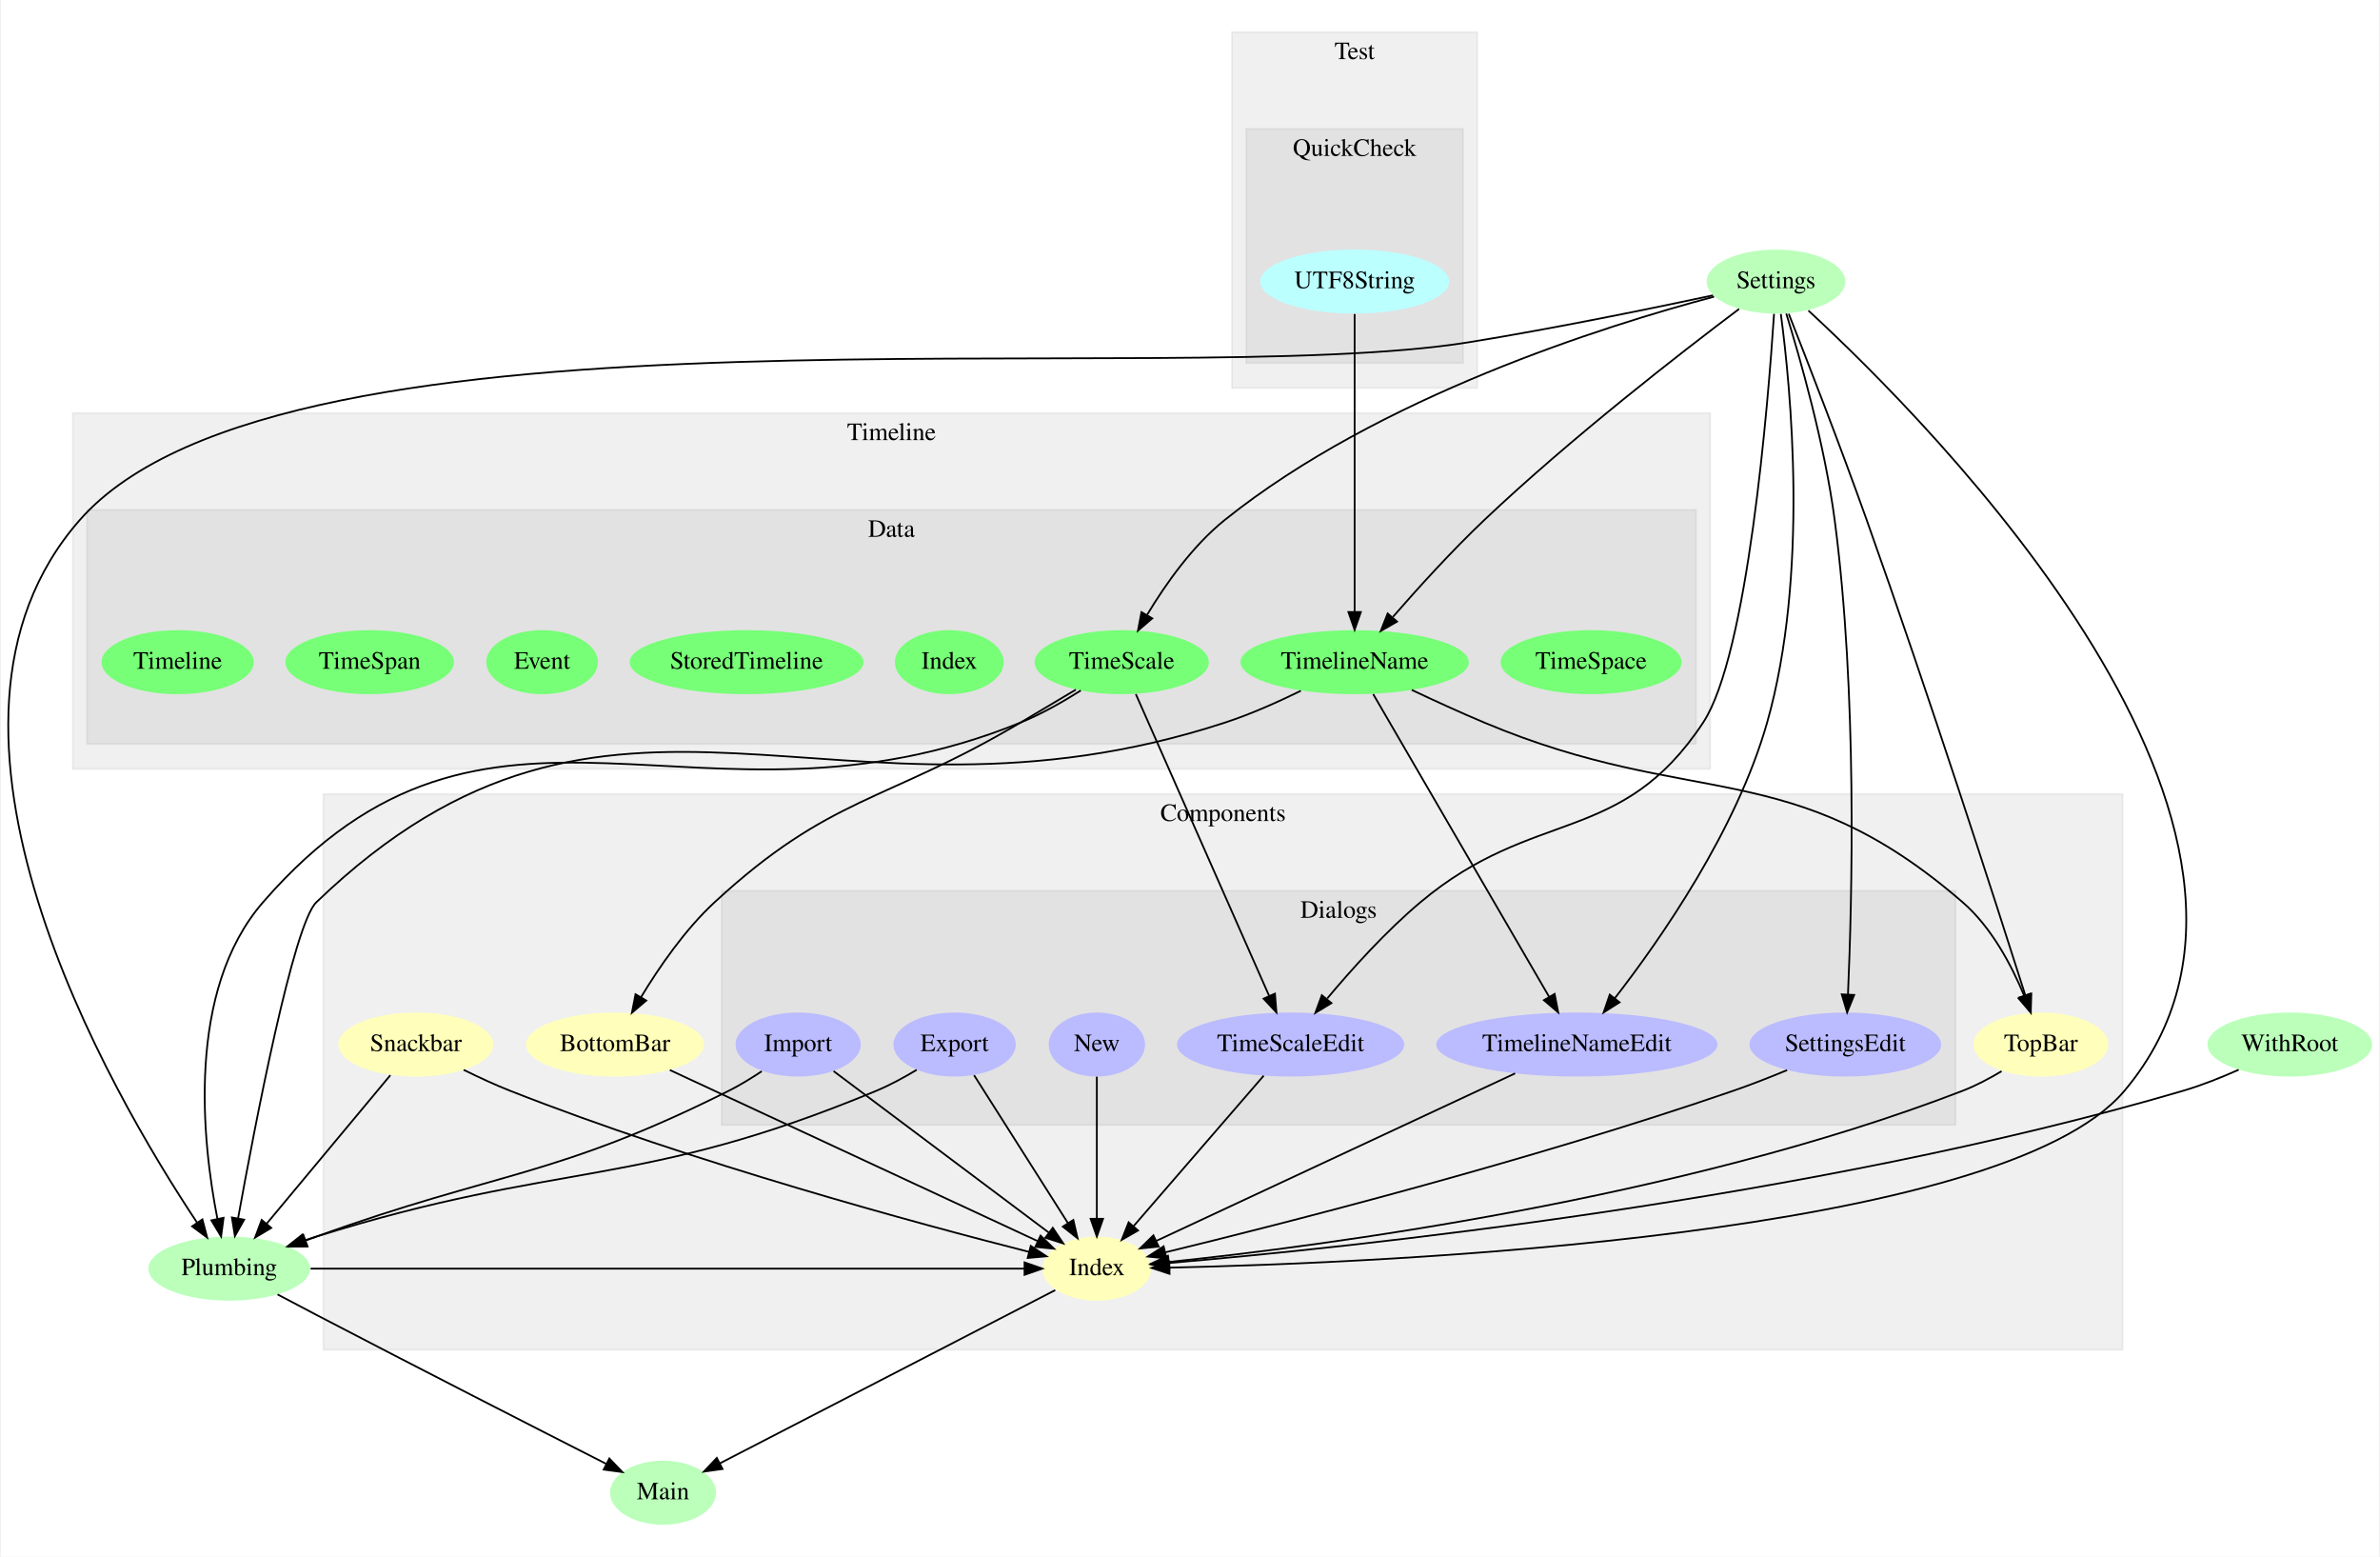
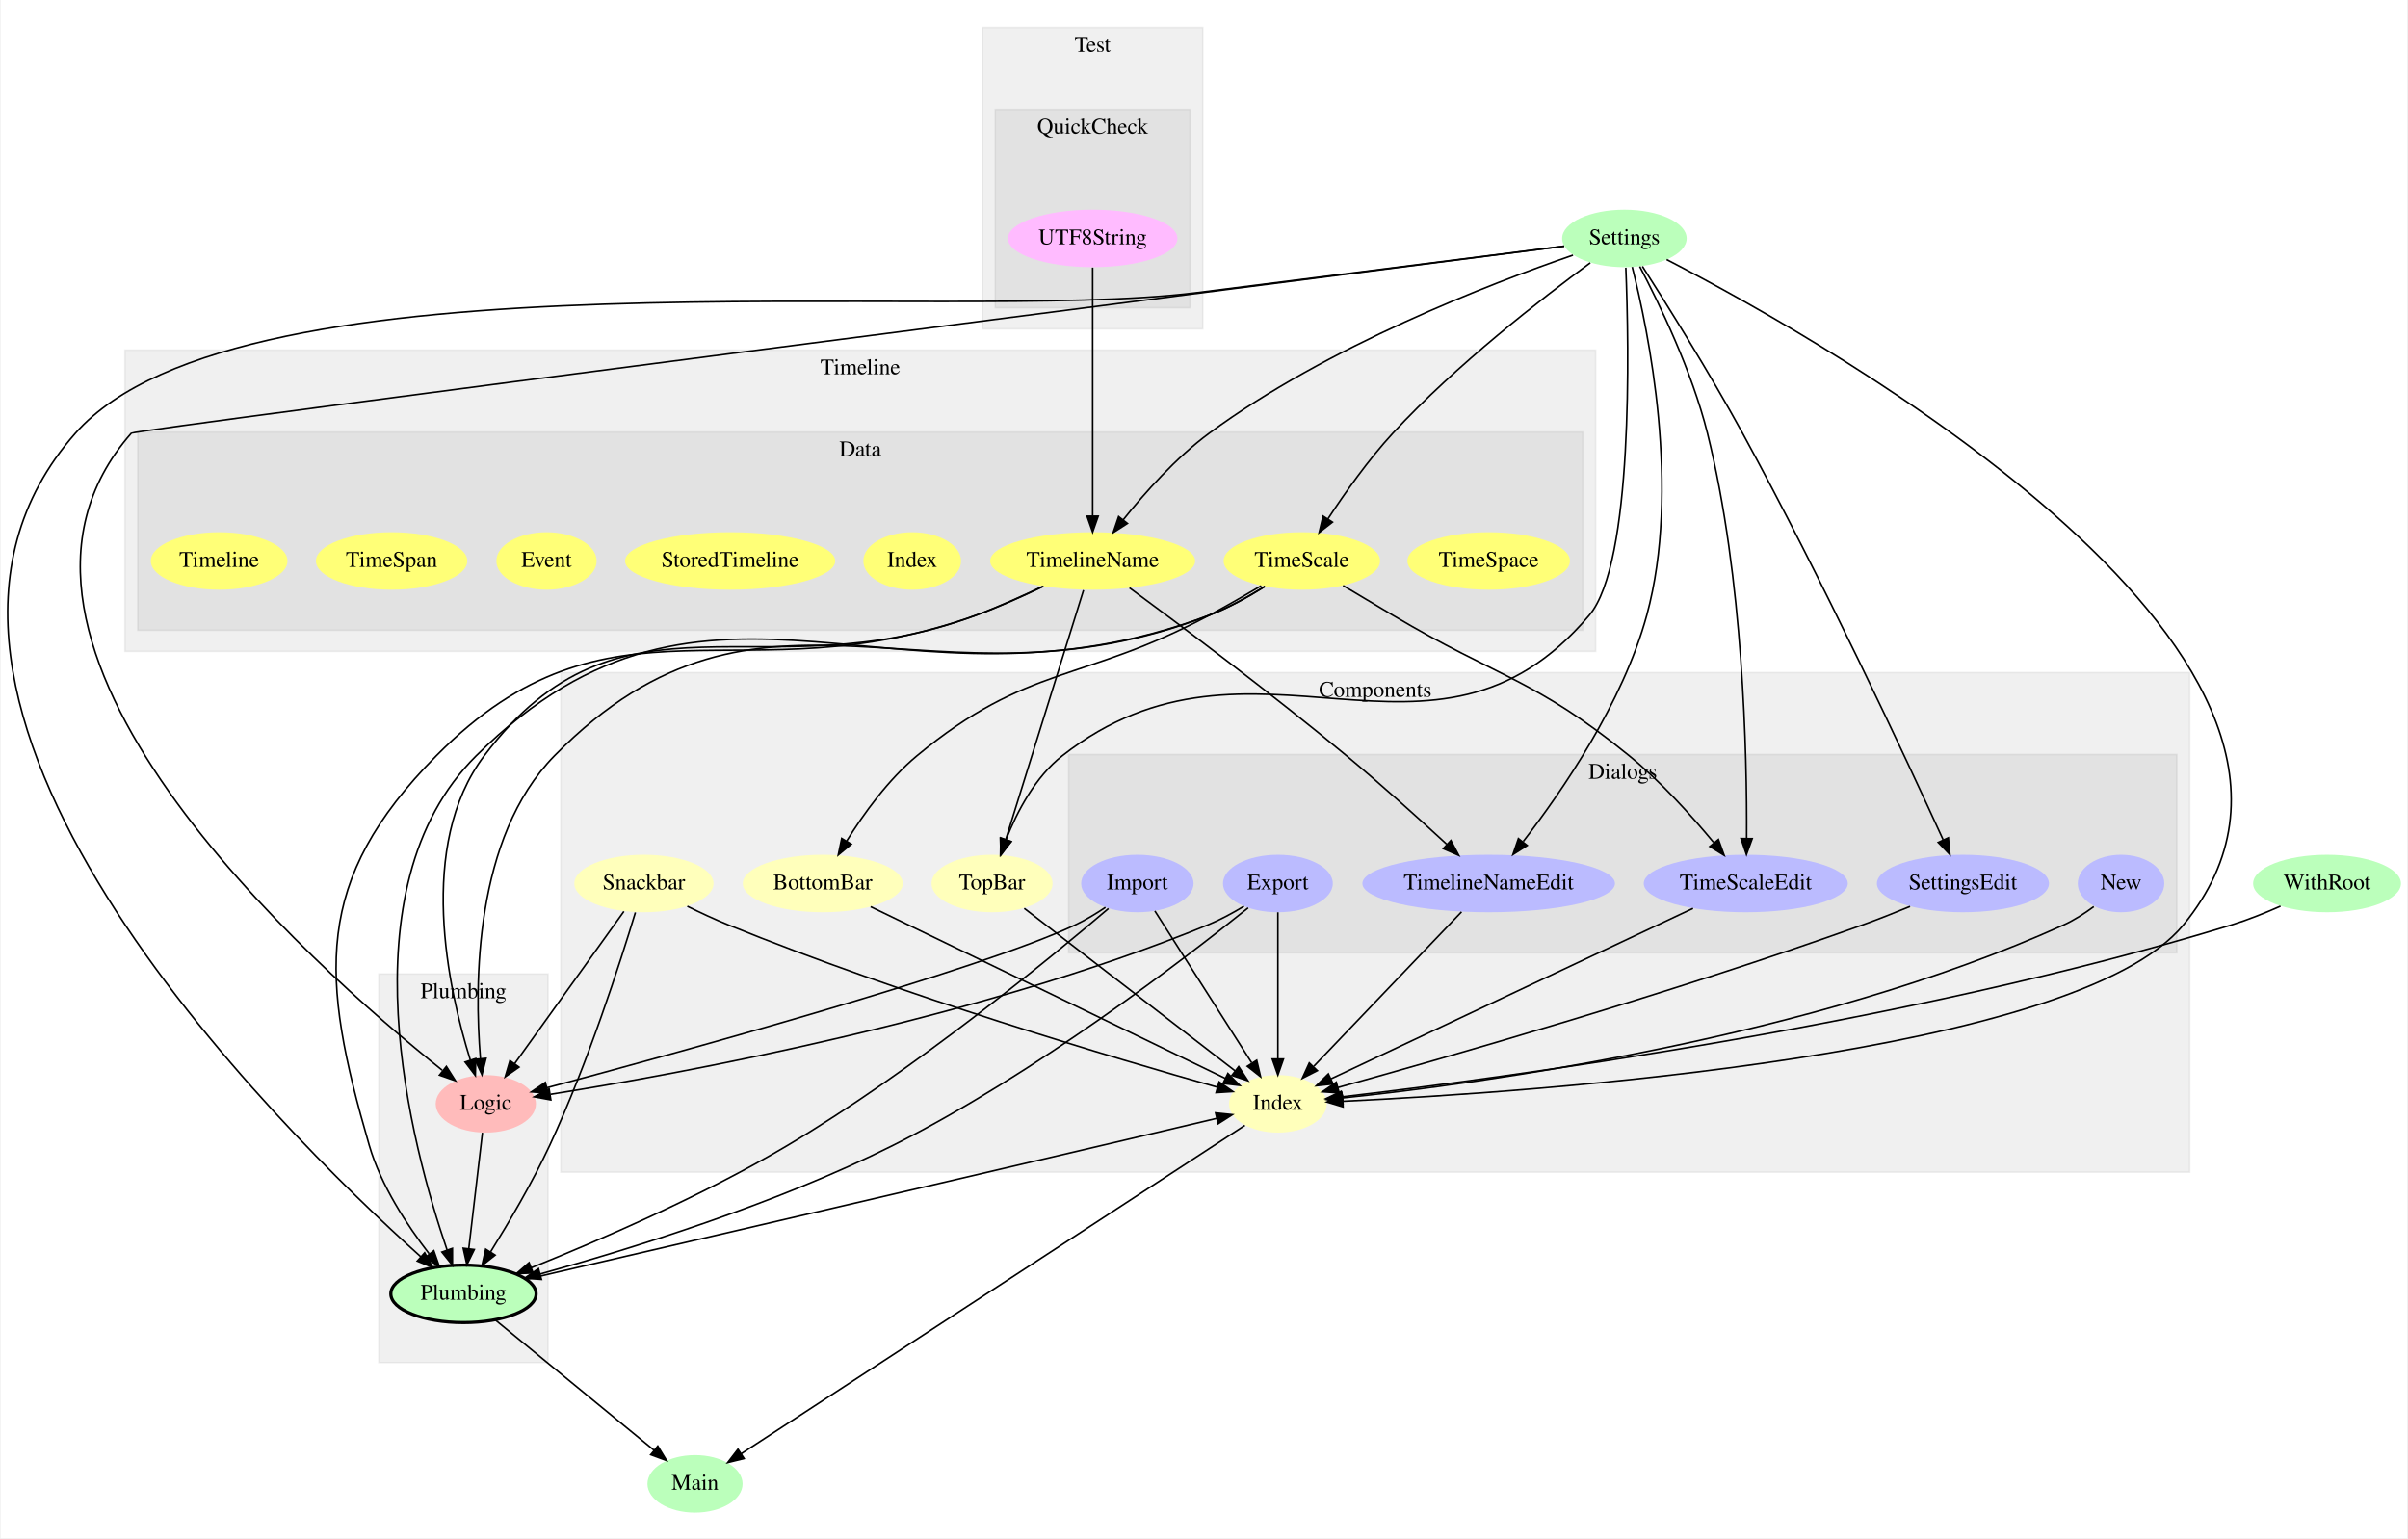
- <svg xmlns="http://www.w3.org/2000/svg" width="864pt" height="565pt" viewBox="0.00 0.00 864.00 565.42">
-   <g id="graph0" class="graph" transform="scale(.6459 .6459) rotate(0) translate(4 871.3333)">
-     <polygon fill="#ffffff" stroke="transparent" points="-4,4 -4,-871.333 1333.578,-871.333 1333.578,4 -4,4" />
+ <svg xmlns="http://www.w3.org/2000/svg" width="864pt" height="552pt" viewBox="0.00 0.00 864.00 552.32">
+   <g id="graph0" class="graph" transform="scale(.5733 .5733) rotate(0) translate(4 959.3333)">
+     <polygon fill="#ffffff" stroke="transparent" points="-4,4 -4,-959.333 1502.943,-959.333 1502.943,4 -4,4" />
    <g id="clust1" class="cluster">
-       <polygon fill="#000000" fill-opacity="0.059" stroke="#000000" stroke-opacity="0.059" points="177.432,-112.367 177.432,-424.888 1189.432,-424.888 1189.432,-112.367 177.432,-112.367" />
-       <text text-anchor="middle" x="683.432" y="-409.688" font-family="Times,serif" font-size="14.00" fill="#000000">Components</text>
+       <polygon fill="#000000" fill-opacity="0.059" stroke="#000000" stroke-opacity="0.059" points="346.797,-225.174 346.797,-538.099 1366.797,-538.099 1366.797,-225.174 346.797,-225.174" />
+       <text text-anchor="middle" x="856.797" y="-522.899" font-family="Times,serif" font-size="14.00" fill="#000000">Components</text>
    </g>
    <g id="clust2" class="cluster">
-       <polygon fill="#000000" fill-opacity="0.059" stroke="#000000" stroke-opacity="0.059" points="401.432,-238.78 401.432,-370.46 1095.432,-370.46 1095.432,-238.78 401.432,-238.78" />
-       <text text-anchor="middle" x="748.432" y="-355.26" font-family="Times,serif" font-size="14.00" fill="#000000">Dialogs</text>
+       <polygon fill="#000000" fill-opacity="0.059" stroke="#000000" stroke-opacity="0.059" points="664.797,-362.596 664.797,-486.773 1358.797,-486.773 1358.797,-362.596 664.797,-362.596" />
+       <text text-anchor="middle" x="1011.797" y="-471.573" font-family="Times,serif" font-size="14.00" fill="#000000">Dialogs</text>
    </g>
    <g id="clust3" class="cluster">
-       <polygon fill="#000000" fill-opacity="0.059" stroke="#000000" stroke-opacity="0.059" points="688.432,-653.134 688.432,-853.287 826.432,-853.287 826.432,-653.134 688.432,-653.134" />
-       <text text-anchor="middle" x="757.432" y="-838.087" font-family="Times,serif" font-size="14.00" fill="#000000">Test</text>
+       <polygon fill="#000000" fill-opacity="0.059" stroke="#000000" stroke-opacity="0.059" points="232.797,-105.964 232.797,-349.351 338.797,-349.351 338.797,-105.964 232.797,-105.964" />
+       <text text-anchor="middle" x="285.797" y="-334.151" font-family="Times,serif" font-size="14.00" fill="#000000">Plumbing</text>
    </g>
    <g id="clust4" class="cluster">
-       <polygon fill="#000000" fill-opacity="0.059" stroke="#000000" stroke-opacity="0.059" points="696.432,-667.179 696.432,-798.86 818.432,-798.86 818.432,-667.179 696.432,-667.179" />
-       <text text-anchor="middle" x="757.432" y="-783.66" font-family="Times,serif" font-size="14.00" fill="#000000">QuickCheck</text>
+       <polygon fill="#000000" fill-opacity="0.059" stroke="#000000" stroke-opacity="0.059" points="610.797,-753.339 610.797,-942.088 748.797,-942.088 748.797,-753.339 610.797,-753.339" />
+       <text text-anchor="middle" x="679.797" y="-926.888" font-family="Times,serif" font-size="14.00" fill="#000000">Test</text>
    </g>
    <g id="clust5" class="cluster">
-       <polygon fill="#000000" fill-opacity="0.059" stroke="#000000" stroke-opacity="0.059" points="36.432,-438.934 36.432,-639.088 957.432,-639.088 957.432,-438.934 36.432,-438.934" />
-       <text text-anchor="middle" x="496.932" y="-623.888" font-family="Times,serif" font-size="14.00" fill="#000000">Timeline</text>
+       <polygon fill="#000000" fill-opacity="0.059" stroke="#000000" stroke-opacity="0.059" points="618.797,-766.585 618.797,-890.761 740.797,-890.761 740.797,-766.585 618.797,-766.585" />
+       <text text-anchor="middle" x="679.797" y="-875.561" font-family="Times,serif" font-size="14.00" fill="#000000">QuickCheck</text>
    </g>
    <g id="clust6" class="cluster">
-       <polygon fill="#000000" fill-opacity="0.059" stroke="#000000" stroke-opacity="0.059" points="44.432,-452.98 44.432,-584.66 949.432,-584.66 949.432,-452.98 44.432,-452.98" />
-       <text text-anchor="middle" x="496.932" y="-569.46" font-family="Times,serif" font-size="14.00" fill="#000000">Data</text>
+       <polygon fill="#000000" fill-opacity="0.059" stroke="#000000" stroke-opacity="0.059" points="73.797,-551.345 73.797,-740.094 994.797,-740.094 994.797,-551.345 73.797,-551.345" />
+       <text text-anchor="middle" x="534.297" y="-724.894" font-family="Times,serif" font-size="14.00" fill="#000000">Timeline</text>
+     </g>
+     <g id="clust7" class="cluster">
+       <polygon fill="#000000" fill-opacity="0.059" stroke="#000000" stroke-opacity="0.059" points="81.797,-564.59 81.797,-688.767 986.797,-688.767 986.797,-564.59 81.797,-564.59" />
+       <text text-anchor="middle" x="534.297" y="-673.567" font-family="Times,serif" font-size="14.00" fill="#000000">Data</text>
    </g>
    <g id="node1" class="node">
-       <ellipse fill="#bbffbb" stroke="#000000" stroke-width="0" cx="994.432" cy="-713" rx="38.993" ry="18" />
-       <text text-anchor="middle" x="994.432" y="-709.3" font-family="Times,serif" font-size="14.00" fill="#000000">Settings</text>
+       <ellipse fill="#bbffbb" stroke="#000000" stroke-width="0" cx="1012.797" cy="-810" rx="38.993" ry="18" />
+       <text text-anchor="middle" x="1012.797" y="-806.3" font-family="Times,serif" font-size="14.00" fill="#000000">Settings</text>
+     </g>
+     <g id="node5" class="node">
+       <ellipse fill="#ffffbb" stroke="#000000" stroke-width="0" cx="616.797" cy="-406" rx="37.894" ry="18" />
+       <text text-anchor="middle" x="616.797" y="-402.3" font-family="Times,serif" font-size="14.00" fill="#000000">TopBar</text>
+     </g>
+     <g id="edge7" class="edge">
+       <path fill="none" stroke="#000000" d="M1013.68,-791.668C1015.678,-742.055 1018.418,-606.689 990.797,-574 892.827,-458.057 780.312,-579.578 660.797,-486 643.896,-472.767 632.563,-451.147 625.637,-433.717" />
+       <polygon fill="#000000" stroke="#000000" points="628.808,-432.202 622.059,-424.034 622.242,-434.627 628.808,-432.202" />
+     </g>
+     <g id="node6" class="node">
+       <ellipse fill="#ffffbb" stroke="#000000" stroke-width="0" cx="795.797" cy="-268" rx="30.595" ry="18" />
+       <text text-anchor="middle" x="795.797" y="-264.3" font-family="Times,serif" font-size="14.00" fill="#000000">Index</text>
+     </g>
+     <g id="edge18" class="edge">
+       <path fill="none" stroke="#000000" d="M1039.242,-796.768C1141.32,-744.035 1497.4,-543.792 1362.797,-380 1295.701,-298.354 955.141,-275.24 836.568,-269.613" />
+       <polygon fill="#000000" stroke="#000000" points="836.602,-266.111 826.453,-269.15 836.282,-273.103 836.602,-266.111" />
+     </g>
+     <g id="node9" class="node">
+       <ellipse fill="#bbbbff" stroke="#000000" stroke-width="0" cx="1224.797" cy="-406" rx="53.891" ry="18" />
+       <text text-anchor="middle" x="1224.797" y="-402.3" font-family="Times,serif" font-size="14.00" fill="#000000">SettingsEdit</text>
+     </g>
+     <g id="edge2" class="edge">
+       <path fill="none" stroke="#000000" d="M1024.09,-792.513C1039.06,-769.084 1066.007,-726.041 1086.797,-688 1136.789,-596.526 1189.105,-484.339 1212.372,-433.44" />
+       <polygon fill="#000000" stroke="#000000" points="1215.666,-434.652 1216.629,-424.102 1209.296,-431.749 1215.666,-434.652" />
+     </g>
+     <g id="node10" class="node">
+       <ellipse fill="#bbbbff" stroke="#000000" stroke-width="0" cx="927.797" cy="-406" rx="79.087" ry="18" />
+       <text text-anchor="middle" x="927.797" y="-402.3" font-family="Times,serif" font-size="14.00" fill="#000000">TimelineNameEdit</text>
+     </g>
+     <g id="edge3" class="edge">
+       <path fill="none" stroke="#000000" d="M1017.69,-792.132C1027.805,-752.194 1048.342,-652.998 1026.797,-574 1011.815,-519.068 973.788,-463.801 949.463,-432.35" />
+       <polygon fill="#000000" stroke="#000000" points="951.93,-429.826 942.996,-424.131 946.429,-434.154 951.93,-429.826" />
+     </g>
+     <g id="node11" class="node">
+       <ellipse fill="#bbbbff" stroke="#000000" stroke-width="0" cx="1088.797" cy="-406" rx="63.889" ry="18" />
+       <text text-anchor="middle" x="1088.797" y="-402.3" font-family="Times,serif" font-size="14.00" fill="#000000">TimeScaleEdit</text>
+     </g>
+     <g id="edge5" class="edge">
+       <path fill="none" stroke="#000000" d="M1022.407,-792.433C1034.576,-769.266 1055.122,-726.876 1064.797,-688 1087.349,-597.38 1089.643,-485.886 1089.329,-434.458" />
+       <polygon fill="#000000" stroke="#000000" points="1092.826,-434.103 1089.225,-424.139 1085.826,-434.174 1092.826,-434.103" />
+     </g>
+     <g id="node14" class="node">
+       <ellipse fill="#bbffbb" stroke="#000000" stroke-width="2" cx="285.797" cy="-149" rx="45.492" ry="18" />
+       <text text-anchor="middle" x="285.797" y="-145.3" font-family="Times,serif" font-size="14.00" fill="#000000">Plumbing</text>
+     </g>
+     <g id="edge24" class="edge">
+       <path fill="none" stroke="#000000" d="M975.074,-805.196C923.199,-798.595 826.926,-786.357 744.797,-776 588.812,-756.328 146.825,-805.883 42.797,-688 -103.894,-521.772 169.9,-252.374 259.085,-172.21" />
+       <polygon fill="#000000" stroke="#000000" points="261.503,-174.744 266.639,-165.477 256.845,-169.518 261.503,-174.744" />
+     </g>
+     <g id="node15" class="node">
+       <ellipse fill="#ffbbbb" stroke="#000000" stroke-width="0" cx="299.797" cy="-268" rx="31.396" ry="18" />
+       <text text-anchor="middle" x="299.797" y="-264.3" font-family="Times,serif" font-size="14.00" fill="#000000">Logic</text>
+     </g>
+     <g id="edge36" class="edge">
+       <path fill="none" stroke="#000000" d="M975.069,-805.162C800.522,-782.766 79.695,-690.162 77.797,-688 -37.709,-556.443 190.959,-354.296 272.46,-289.067" />
+       <polygon fill="#000000" stroke="#000000" points="275.094,-291.445 280.759,-282.492 270.747,-285.958 275.094,-291.445" />
+     </g>
+     <g id="node18" class="node">
+       <ellipse fill="#ffff77" stroke="#000000" stroke-width="0" cx="810.797" cy="-608" rx="48.993" ry="18" />
+       <text text-anchor="middle" x="810.797" y="-604.3" font-family="Times,serif" font-size="14.00" fill="#000000">TimeScale</text>
+     </g>
+     <g id="edge30" class="edge">
+       <path fill="none" stroke="#000000" d="M991.426,-794.727C961.79,-772.972 907.396,-730.918 867.797,-688 852.478,-671.397 837.75,-650.556 827.104,-634.308" />
+       <polygon fill="#000000" stroke="#000000" points="829.988,-632.323 821.631,-625.81 824.103,-636.113 829.988,-632.323" />
+     </g>
+     <g id="node19" class="node">
+       <ellipse fill="#ffff77" stroke="#000000" stroke-width="0" cx="679.797" cy="-608" rx="64.189" ry="18" />
+       <text text-anchor="middle" x="679.797" y="-604.3" font-family="Times,serif" font-size="14.00" fill="#000000">TimelineName</text>
+     </g>
+     <g id="edge31" class="edge">
+       <path fill="none" stroke="#000000" d="M980.614,-799.534C929.217,-781.847 826.863,-742.563 752.797,-688 731.982,-672.666 712.467,-650.725 698.861,-633.698" />
+       <polygon fill="#000000" stroke="#000000" points="701.592,-631.509 692.676,-625.785 696.077,-635.819 701.592,-631.509" />
    </g>
    <g id="node2" class="node">
-       <ellipse fill="#bbffbb" stroke="#000000" stroke-width="0" cx="124.432" cy="-158" rx="45.492" ry="18" />
-       <text text-anchor="middle" x="124.432" y="-154.3" font-family="Times,serif" font-size="14.00" fill="#000000">Plumbing</text>
-     </g>
-     <g id="edge24" class="edge">
-       <path fill="none" stroke="#000000" d="M958.983,-705.26C924.295,-697.86 869.903,-686.718 822.432,-679 649.51,-650.886 156.189,-710.502 40.432,-579 -62.284,-462.312 58.141,-256.295 106.28,-183.974" />
-       <polygon fill="#000000" stroke="#000000" points="109.343,-185.692 112.037,-175.446 103.541,-181.776 109.343,-185.692" />
-     </g>
-     <g id="node6" class="node">
-       <ellipse fill="#ffffbb" stroke="#000000" stroke-width="0" cx="1143.432" cy="-284" rx="37.894" ry="18" />
-       <text text-anchor="middle" x="1143.432" y="-280.3" font-family="Times,serif" font-size="14.00" fill="#000000">TopBar</text>
-     </g>
-     <g id="edge7" class="edge">
-       <path fill="none" stroke="#000000" d="M1001.61,-694.885C1011.716,-669.218 1030.564,-620.739 1045.432,-579 1080.236,-481.295 1118.016,-364.029 1134.688,-311.639" />
-       <polygon fill="#000000" stroke="#000000" points="1138.042,-312.641 1137.734,-302.05 1131.37,-310.521 1138.042,-312.641" />
+       <ellipse fill="#bbffbb" stroke="#000000" stroke-width="0" cx="430.797" cy="-30" rx="29.795" ry="18" />
+       <text text-anchor="middle" x="430.797" y="-26.3" font-family="Times,serif" font-size="14.00" fill="#000000">Main</text>
+     </g>
+     <g id="node3" class="node">
+       <ellipse fill="#bbffbb" stroke="#000000" stroke-width="0" cx="1452.797" cy="-406" rx="46.292" ry="18" />
+       <text text-anchor="middle" x="1452.797" y="-402.3" font-family="Times,serif" font-size="14.00" fill="#000000">WithRoot</text>
+     </g>
+     <g id="edge20" class="edge">
+       <path fill="none" stroke="#000000" d="M1423.689,-391.831C1414.03,-387.553 1403.109,-383.158 1392.797,-380 1188.252,-317.358 933.006,-283.666 835.851,-272.377" />
+       <polygon fill="#000000" stroke="#000000" points="836.204,-268.895 825.87,-271.232 835.406,-275.849 836.204,-268.895" />
+     </g>
+     <g id="node4" class="node">
+       <ellipse fill="#ffffbb" stroke="#000000" stroke-width="0" cx="510.797" cy="-406" rx="50.091" ry="18" />
+       <text text-anchor="middle" x="510.797" y="-402.3" font-family="Times,serif" font-size="14.00" fill="#000000">BottomBar</text>
+     </g>
+     <g id="edge9" class="edge">
+       <path fill="none" stroke="#000000" d="M540.758,-391.492C594.528,-365.457 706.99,-311.001 762.851,-283.953" />
+       <polygon fill="#000000" stroke="#000000" points="764.481,-287.052 771.956,-279.544 761.43,-280.752 764.481,-287.052" />
+     </g>
+     <g id="edge16" class="edge">
+       <path fill="none" stroke="#000000" d="M636.982,-390.438C669.317,-365.51 732.753,-316.604 768.899,-288.737" />
+       <polygon fill="#000000" stroke="#000000" points="771.253,-291.341 777.036,-282.464 766.979,-285.798 771.253,-291.341" />
+     </g>
+     <g id="edge28" class="edge">
+       <path fill="none" stroke="#000000" d="M775.127,-254.522C713.518,-214.35 531.007,-95.342 459.754,-48.881" />
+       <polygon fill="#000000" stroke="#000000" points="461.528,-45.86 451.24,-43.33 457.705,-51.724 461.528,-45.86" />
    </g>
    <g id="node7" class="node">
-       <ellipse fill="#ffffbb" stroke="#000000" stroke-width="0" cx="612.432" cy="-158" rx="30.595" ry="18" />
-       <text text-anchor="middle" x="612.432" y="-154.3" font-family="Times,serif" font-size="14.00" fill="#000000">Index</text>
-     </g>
-     <g id="edge18" class="edge">
-       <path fill="none" stroke="#000000" d="M1012.664,-696.697C1081.01,-633.688 1312.019,-402.428 1190.432,-258 1121.277,-175.853 773.828,-161.187 653.515,-158.569" />
-       <polygon fill="#000000" stroke="#000000" points="653.324,-155.064 643.256,-158.363 653.183,-162.063 653.324,-155.064" />
-     </g>
-     <g id="node10" class="node">
-       <ellipse fill="#bbbbff" stroke="#000000" stroke-width="0" cx="1033.432" cy="-284" rx="53.891" ry="18" />
-       <text text-anchor="middle" x="1033.432" y="-280.3" font-family="Times,serif" font-size="14.00" fill="#000000">SettingsEdit</text>
-     </g>
-     <g id="edge2" class="edge">
-       <path fill="none" stroke="#000000" d="M1000.206,-695.037C1008.086,-669.549 1021.866,-621.282 1027.432,-579 1040.229,-481.799 1037.245,-365.055 1034.924,-312.315" />
-       <polygon fill="#000000" stroke="#000000" points="1038.408,-311.888 1034.445,-302.063 1031.416,-312.215 1038.408,-311.888" />
-     </g>
-     <g id="node11" class="node">
-       <ellipse fill="#bbbbff" stroke="#000000" stroke-width="0" cx="882.432" cy="-284" rx="79.087" ry="18" />
-       <text text-anchor="middle" x="882.432" y="-280.3" font-family="Times,serif" font-size="14.00" fill="#000000">TimelineNameEdit</text>
-     </g>
-     <g id="edge3" class="edge">
-       <path fill="none" stroke="#000000" d="M997.159,-694.796C1002.739,-653.136 1013.047,-548.052 989.432,-465 972.221,-404.47 929.669,-343.384 903.71,-309.94" />
-       <polygon fill="#000000" stroke="#000000" points="906.431,-307.738 897.493,-302.049 900.933,-312.07 906.431,-307.738" />
+       <ellipse fill="#ffffbb" stroke="#000000" stroke-width="0" cx="398.797" cy="-406" rx="43.592" ry="18" />
+       <text text-anchor="middle" x="398.797" y="-402.3" font-family="Times,serif" font-size="14.00" fill="#000000">Snackbar</text>
+     </g>
+     <g id="edge17" class="edge">
+       <path fill="none" stroke="#000000" d="M425.969,-391.755C434.161,-387.711 443.25,-383.468 451.797,-380 560.63,-335.846 694.013,-296.438 758.012,-278.401" />
+       <polygon fill="#000000" stroke="#000000" points="758.99,-281.762 767.673,-275.693 757.1,-275.022 758.99,-281.762" />
+     </g>
+     <g id="edge23" class="edge">
+       <path fill="none" stroke="#000000" d="M393.454,-387.86C384.152,-357.16 363.678,-293.297 339.797,-242 328.944,-218.688 314.139,-193.541 302.775,-175.281" />
+       <polygon fill="#000000" stroke="#000000" points="305.636,-173.255 297.346,-166.658 299.712,-176.985 305.636,-173.255" />
+     </g>
+     <g id="edge35" class="edge">
+       <path fill="none" stroke="#000000" d="M386.259,-388.522C368.981,-364.439 337.746,-320.899 317.926,-293.271" />
+       <polygon fill="#000000" stroke="#000000" points="320.597,-290.989 311.924,-284.904 314.909,-295.07 320.597,-290.989" />
+     </g>
+     <g id="node8" class="node">
+       <ellipse fill="#bbbbff" stroke="#000000" stroke-width="0" cx="707.797" cy="-406" rx="35.194" ry="18" />
+       <text text-anchor="middle" x="707.797" y="-402.3" font-family="Times,serif" font-size="14.00" fill="#000000">Import</text>
+     </g>
+     <g id="edge10" class="edge">
+       <path fill="none" stroke="#000000" d="M718.764,-388.801C733.997,-364.913 761.679,-321.503 779.38,-293.745" />
+       <polygon fill="#000000" stroke="#000000" points="782.542,-295.295 784.968,-284.982 776.64,-291.532 782.542,-295.295" />
+     </g>
+     <g id="edge21" class="edge">
+       <path fill="none" stroke="#000000" d="M689.703,-390.325C653.373,-359.345 568.219,-289.197 488.797,-242 435.774,-210.491 370.246,-182.225 328.238,-165.342" />
+       <polygon fill="#000000" stroke="#000000" points="329.452,-162.058 318.867,-161.607 326.861,-168.561 329.452,-162.058" />
+     </g>
+     <g id="edge33" class="edge">
+       <path fill="none" stroke="#000000" d="M687.819,-391.057C681.904,-387.087 675.272,-383.059 668.797,-380 608.715,-351.616 419.935,-299.907 338.177,-278.114" />
+       <polygon fill="#000000" stroke="#000000" points="338.856,-274.673 328.292,-275.486 337.057,-281.438 338.856,-274.673" />
+     </g>
+     <g id="edge11" class="edge">
+       <path fill="none" stroke="#000000" d="M1191.676,-391.644C1182.106,-387.684 1171.599,-383.514 1161.797,-380 1043.395,-337.559 899.993,-296.649 833.29,-278.208" />
+       <polygon fill="#000000" stroke="#000000" points="834.208,-274.831 823.637,-275.549 832.348,-281.579 834.208,-274.831" />
+     </g>
+     <g id="edge12" class="edge">
+       <path fill="none" stroke="#000000" d="M910.81,-388.241C887.235,-363.594 844.544,-318.963 818.329,-291.557" />
+       <polygon fill="#000000" stroke="#000000" points="820.524,-288.787 811.082,-283.98 815.465,-293.626 820.524,-288.787" />
+     </g>
+     <g id="edge13" class="edge">
+       <path fill="none" stroke="#000000" d="M1055.756,-390.438C999.448,-363.917 885.521,-310.259 829.061,-283.667" />
+       <polygon fill="#000000" stroke="#000000" points="830.4,-280.429 819.862,-279.334 827.417,-286.762 830.4,-280.429" />
    </g>
    <g id="node12" class="node">
-       <ellipse fill="#bbbbff" stroke="#000000" stroke-width="0" cx="721.432" cy="-284" rx="63.889" ry="18" />
-       <text text-anchor="middle" x="721.432" y="-280.3" font-family="Times,serif" font-size="14.00" fill="#000000">TimeScaleEdit</text>
-     </g>
-     <g id="edge5" class="edge">
-       <path fill="none" stroke="#000000" d="M993.338,-694.838C989.997,-644.263 978.59,-503.036 953.432,-465 907.248,-395.173 858.544,-417.838 794.432,-364 775.059,-347.731 755.886,-326.465 742.053,-309.949" />
-       <polygon fill="#000000" stroke="#000000" points="744.395,-307.287 735.334,-301.796 738.993,-311.739 744.395,-307.287" />
+       <ellipse fill="#bbbbff" stroke="#000000" stroke-width="0" cx="795.797" cy="-406" rx="34.394" ry="18" />
+       <text text-anchor="middle" x="795.797" y="-402.3" font-family="Times,serif" font-size="14.00" fill="#000000">Export</text>
+     </g>
+     <g id="edge14" class="edge">
+       <path fill="none" stroke="#000000" d="M795.797,-387.959C795.797,-364.611 795.797,-323.674 795.797,-296.201" />
+       <polygon fill="#000000" stroke="#000000" points="799.297,-296.046 795.797,-286.046 792.297,-296.046 799.297,-296.046" />
+     </g>
+     <g id="edge22" class="edge">
+       <path fill="none" stroke="#000000" d="M777.196,-390.77C738.103,-359.362 643.676,-286.611 554.797,-242 481.001,-204.96 388.933,-176.651 333.888,-161.456" />
+       <polygon fill="#000000" stroke="#000000" points="334.622,-158.028 324.053,-158.772 332.779,-164.781 334.622,-158.028" />
+     </g>
+     <g id="edge34" class="edge">
+       <path fill="none" stroke="#000000" d="M774.511,-391.736C767.499,-387.502 759.516,-383.158 751.797,-380 606.246,-320.459 420.925,-286.738 340.303,-273.975" />
+       <polygon fill="#000000" stroke="#000000" points="340.51,-270.465 330.09,-272.382 339.431,-277.381 340.51,-270.465" />
+     </g>
+     <g id="node13" class="node">
+       <ellipse fill="#bbbbff" stroke="#000000" stroke-width="0" cx="1323.797" cy="-406" rx="27.097" ry="18" />
+       <text text-anchor="middle" x="1323.797" y="-402.3" font-family="Times,serif" font-size="14.00" fill="#000000">New</text>
+     </g>
+     <g id="edge15" class="edge">
+       <path fill="none" stroke="#000000" d="M1306.727,-391.529C1301.008,-387.284 1294.4,-382.986 1287.797,-380 1130.141,-308.713 922.89,-280.757 836.418,-271.704" />
+       <polygon fill="#000000" stroke="#000000" points="836.544,-268.199 826.241,-270.668 835.835,-275.163 836.544,-268.199" />
+     </g>
+     <g id="edge29" class="edge">
+       <path fill="none" stroke="#000000" d="M305.654,-132.703C331.492,-111.499 376.682,-74.412 405.105,-51.085" />
+       <polygon fill="#000000" stroke="#000000" points="407.488,-53.657 412.998,-44.608 403.047,-48.246 407.488,-53.657" />
+     </g>
+     <g id="edge19" class="edge">
+       <path fill="none" stroke="#000000" d="M325.267,-158.126C397.043,-174.734 553.735,-211.041 685.797,-242 709.604,-247.581 736.297,-253.889 757.426,-258.894" />
+       <polygon fill="#000000" stroke="#000000" points="756.777,-262.337 767.314,-261.238 758.391,-255.526 756.777,-262.337" />
+     </g>
+     <g id="edge27" class="edge">
+       <path fill="none" stroke="#000000" d="M297.671,-249.927C295.399,-230.618 291.768,-199.754 289.119,-177.236" />
+       <polygon fill="#000000" stroke="#000000" points="292.588,-176.766 287.943,-167.244 285.636,-177.584 292.588,-176.766" />
+     </g>
+     <g id="node16" class="node">
+       <ellipse fill="#ffbbff" stroke="#000000" stroke-width="0" cx="679.797" cy="-810" rx="53.091" ry="18" />
+       <text text-anchor="middle" x="679.797" y="-806.3" font-family="Times,serif" font-size="14.00" fill="#000000">UTF8String</text>
+     </g>
+     <g id="edge32" class="edge">
+       <path fill="none" stroke="#000000" d="M679.797,-791.718C679.797,-756.339 679.797,-678.3 679.797,-636.216" />
+       <polygon fill="#000000" stroke="#000000" points="683.297,-636.096 679.797,-626.096 676.297,-636.096 683.297,-636.096" />
    </g>
    <g id="node17" class="node">
-       <ellipse fill="#77ff77" stroke="#000000" stroke-width="0" cx="626.432" cy="-499" rx="48.993" ry="18" />
-       <text text-anchor="middle" x="626.432" y="-495.3" font-family="Times,serif" font-size="14.00" fill="#000000">TimeScale</text>
-     </g>
-     <g id="edge29" class="edge">
-       <path fill="none" stroke="#000000" d="M959.612,-704.512C898.658,-688.319 770.895,-648.312 684.432,-579 666.25,-564.424 651.032,-542.791 640.753,-525.694" />
-       <polygon fill="#000000" stroke="#000000" points="643.605,-523.635 635.563,-516.737 637.548,-527.144 643.605,-523.635" />
-     </g>
-     <g id="node18" class="node">
-       <ellipse fill="#77ff77" stroke="#000000" stroke-width="0" cx="757.432" cy="-499" rx="64.189" ry="18" />
-       <text text-anchor="middle" x="757.432" y="-495.3" font-family="Times,serif" font-size="14.00" fill="#000000">TimelineName</text>
-     </g>
-     <g id="edge30" class="edge">
-       <path fill="none" stroke="#000000" d="M973.688,-697.614C941.758,-673.592 879.158,-625.135 830.432,-579 812.179,-561.717 793.081,-540.667 778.999,-524.498" />
-       <polygon fill="#000000" stroke="#000000" points="781.307,-521.816 772.123,-516.533 776.008,-526.39 781.307,-521.816" />
-     </g>
-     <g id="node3" class="node">
-       <ellipse fill="#bbffbb" stroke="#000000" stroke-width="0" cx="368.432" cy="-32" rx="29.795" ry="18" />
-       <text text-anchor="middle" x="368.432" y="-28.3" font-family="Times,serif" font-size="14.00" fill="#000000">Main</text>
-     </g>
-     <g id="edge28" class="edge">
-       <path fill="none" stroke="#000000" d="M151.611,-143.492C158.703,-139.73 166.345,-135.697 173.432,-132 230.65,-102.15 297.655,-67.954 336.357,-48.276" />
-       <polygon fill="#000000" stroke="#000000" points="338.234,-51.248 345.563,-43.597 335.062,-45.008 338.234,-51.248" />
-     </g>
-     <g id="edge19" class="edge">
-       <path fill="none" stroke="#000000" d="M170.182,-158C304.028,-158 437.874,-158 571.72,-158" />
-       <polygon fill="#000000" stroke="#000000" points="571.769,-161.5 581.769,-158 571.768,-154.5 571.769,-161.5" />
-     </g>
-     <g id="node4" class="node">
-       <ellipse fill="#bbffbb" stroke="#000000" stroke-width="0" cx="1283.432" cy="-284" rx="46.292" ry="18" />
-       <text text-anchor="middle" x="1283.432" y="-280.3" font-family="Times,serif" font-size="14.00" fill="#000000">WithRoot</text>
-     </g>
-     <g id="edge20" class="edge">
-       <path fill="none" stroke="#000000" d="M1254.671,-269.824C1244.941,-265.494 1233.889,-261.07 1223.432,-258 1013.966,-196.502 752.29,-169.642 653.087,-161.167" />
-       <polygon fill="#000000" stroke="#000000" points="653.158,-157.661 642.901,-160.314 652.573,-164.637 653.158,-157.661" />
-     </g>
-     <g id="node5" class="node">
-       <ellipse fill="#ffffbb" stroke="#000000" stroke-width="0" cx="341.432" cy="-284" rx="50.091" ry="18" />
-       <text text-anchor="middle" x="341.432" y="-280.3" font-family="Times,serif" font-size="14.00" fill="#000000">BottomBar</text>
-     </g>
-     <g id="edge9" class="edge">
-       <path fill="none" stroke="#000000" d="M372.256,-269.669C423.581,-245.805 526.14,-198.121 579.09,-173.502" />
-       <polygon fill="#000000" stroke="#000000" points="580.784,-176.575 588.376,-169.185 577.832,-170.227 580.784,-176.575" />
-     </g>
-     <g id="edge16" class="edge">
-       <path fill="none" stroke="#000000" d="M1121.322,-269.006C1114.533,-264.94 1106.883,-260.874 1099.432,-258 940.762,-196.801 737.85,-170.569 652.79,-161.732" />
-       <polygon fill="#000000" stroke="#000000" points="653.076,-158.243 642.774,-160.715 652.369,-165.207 653.076,-158.243" />
-     </g>
-     <g id="edge27" class="edge">
-       <path fill="none" stroke="#000000" d="M589.037,-145.919C545.11,-123.235 450.244,-74.247 400.443,-48.53" />
-       <polygon fill="#000000" stroke="#000000" points="401.892,-45.339 391.401,-43.861 398.68,-51.559 401.892,-45.339" />
-     </g>
-     <g id="node8" class="node">
-       <ellipse fill="#ffffbb" stroke="#000000" stroke-width="0" cx="229.432" cy="-284" rx="43.592" ry="18" />
-       <text text-anchor="middle" x="229.432" y="-280.3" font-family="Times,serif" font-size="14.00" fill="#000000">Snackbar</text>
-     </g>
-     <g id="edge23" class="edge">
-       <path fill="none" stroke="#000000" d="M215.053,-266.744C197.088,-245.187 166.204,-208.127 145.553,-183.345" />
-       <polygon fill="#000000" stroke="#000000" points="148.066,-180.893 138.975,-175.452 142.688,-185.374 148.066,-180.893" />
-     </g>
-     <g id="edge17" class="edge">
-       <path fill="none" stroke="#000000" d="M256.288,-269.779C264.549,-265.69 273.754,-261.417 282.432,-258 385.585,-217.378 512.188,-183.197 574.333,-167.396" />
-       <polygon fill="#000000" stroke="#000000" points="575.258,-170.772 584.097,-164.93 573.544,-163.986 575.258,-170.772" />
-     </g>
-     <g id="node9" class="node">
-       <ellipse fill="#bbbbff" stroke="#000000" stroke-width="0" cx="444.432" cy="-284" rx="35.194" ry="18" />
-       <text text-anchor="middle" x="444.432" y="-280.3" font-family="Times,serif" font-size="14.00" fill="#000000">Import</text>
-     </g>
-     <g id="edge21" class="edge">
-       <path fill="none" stroke="#000000" d="M423.959,-268.974C418.146,-265.093 411.691,-261.131 405.432,-258 307.627,-209.07 276.317,-213.078 173.432,-176 171.546,-175.32 169.62,-174.623 167.674,-173.918" />
-       <polygon fill="#000000" stroke="#000000" points="168.481,-170.487 157.887,-170.352 166.085,-177.064 168.481,-170.487" />
-     </g>
-     <g id="edge10" class="edge">
-       <path fill="none" stroke="#000000" d="M464.364,-269.051C494.491,-246.456 551.691,-203.556 585.498,-178.201" />
-       <polygon fill="#000000" stroke="#000000" points="587.658,-180.956 593.558,-172.155 583.458,-175.356 587.658,-180.956" />
-     </g>
-     <g id="edge11" class="edge">
-       <path fill="none" stroke="#000000" d="M1000.692,-269.623C991.036,-265.619 980.388,-261.431 970.432,-258 856.056,-218.581 717.211,-183.268 651.071,-167.187" />
-       <polygon fill="#000000" stroke="#000000" points="651.638,-163.723 641.095,-164.774 649.992,-170.527 651.638,-163.723" />
-     </g>
-     <g id="edge12" class="edge">
-       <path fill="none" stroke="#000000" d="M847.687,-267.786C795.504,-243.433 697.535,-197.715 646.032,-173.68" />
-       <polygon fill="#000000" stroke="#000000" points="647.219,-170.371 636.677,-169.314 644.259,-176.715 647.219,-170.371" />
-     </g>
-     <g id="edge13" class="edge">
-       <path fill="none" stroke="#000000" d="M706.276,-266.48C687.251,-244.488 654.53,-206.663 633.189,-181.994" />
-       <polygon fill="#000000" stroke="#000000" points="635.614,-179.447 626.424,-174.174 630.32,-184.027 635.614,-179.447" />
-     </g>
-     <g id="node13" class="node">
-       <ellipse fill="#bbbbff" stroke="#000000" stroke-width="0" cx="532.432" cy="-284" rx="34.394" ry="18" />
-       <text text-anchor="middle" x="532.432" y="-280.3" font-family="Times,serif" font-size="14.00" fill="#000000">Export</text>
-     </g>
-     <g id="edge22" class="edge">
-       <path fill="none" stroke="#000000" d="M511.124,-269.79C504.111,-265.56 496.133,-261.203 488.432,-258 354.861,-202.44 311.493,-219.215 173.432,-176 171.289,-175.329 169.101,-174.619 166.898,-173.885" />
-       <polygon fill="#000000" stroke="#000000" points="167.823,-170.501 157.228,-170.547 165.539,-177.118 167.823,-170.501" />
-     </g>
-     <g id="edge14" class="edge">
-       <path fill="none" stroke="#000000" d="M543.388,-266.744C557.033,-245.255 580.459,-208.358 596.192,-183.578" />
-       <polygon fill="#000000" stroke="#000000" points="599.203,-185.365 601.609,-175.047 593.294,-181.613 599.203,-185.365" />
-     </g>
-     <g id="node14" class="node">
-       <ellipse fill="#bbbbff" stroke="#000000" stroke-width="0" cx="612.432" cy="-284" rx="27.097" ry="18" />
-       <text text-anchor="middle" x="612.432" y="-280.3" font-family="Times,serif" font-size="14.00" fill="#000000">New</text>
-     </g>
-     <g id="edge15" class="edge">
-       <path fill="none" stroke="#000000" d="M612.432,-265.947C612.432,-245.082 612.432,-210.493 612.432,-186.101" />
-       <polygon fill="#000000" stroke="#000000" points="615.932,-186.019 612.432,-176.019 608.932,-186.019 615.932,-186.019" />
-     </g>
-     <g id="node15" class="node">
-       <ellipse fill="#bbffff" stroke="#000000" stroke-width="0" cx="757.432" cy="-713" rx="53.091" ry="18" />
-       <text text-anchor="middle" x="757.432" y="-709.3" font-family="Times,serif" font-size="14.00" fill="#000000">UTF8String</text>
-     </g>
-     <g id="edge31" class="edge">
-       <path fill="none" stroke="#000000" d="M757.432,-694.755C757.432,-657.404 757.432,-571.998 757.432,-527.36" />
-       <polygon fill="#000000" stroke="#000000" points="760.932,-527.199 757.432,-517.199 753.932,-527.199 760.932,-527.199" />
-     </g>
-     <g id="node16" class="node">
-       <ellipse fill="#77ff77" stroke="#000000" stroke-width="0" cx="890.432" cy="-499" rx="50.892" ry="18" />
-       <text text-anchor="middle" x="890.432" y="-495.3" font-family="Times,serif" font-size="14.00" fill="#000000">TimeSpace</text>
+       <ellipse fill="#ffff77" stroke="#000000" stroke-width="0" cx="927.797" cy="-608" rx="50.892" ry="18" />
+       <text text-anchor="middle" x="927.797" y="-604.3" font-family="Times,serif" font-size="14.00" fill="#000000">TimeSpace</text>
+     </g>
+     <g id="edge1" class="edge">
+       <path fill="none" stroke="#000000" d="M785.356,-592.479C775.316,-586.514 763.615,-579.759 752.797,-574 673.135,-531.589 639.298,-543.571 569.797,-486 551.855,-471.138 536.429,-449.704 525.855,-432.761" />
+       <polygon fill="#000000" stroke="#000000" points="528.659,-430.634 520.494,-423.882 522.666,-434.251 528.659,-430.634" />
+     </g>
+     <g id="edge6" class="edge">
+       <path fill="none" stroke="#000000" d="M836.614,-592.59C846.381,-586.763 857.6,-580.073 867.797,-574 933.547,-534.843 956.474,-534.344 1015.797,-486 1035.532,-469.918 1054.812,-448.468 1068.597,-431.828" />
+       <polygon fill="#000000" stroke="#000000" points="1071.681,-433.584 1075.279,-423.619 1066.252,-429.165 1071.681,-433.584" />
    </g>
    <g id="edge25" class="edge">
-       <path fill="none" stroke="#000000" d="M603.421,-483.086C593.354,-476.711 581.178,-469.764 569.432,-465 389.117,-391.866 271.002,-510.929 143.432,-364 100.144,-314.142 109.23,-229.656 117.792,-185.99" />
-       <polygon fill="#000000" stroke="#000000" points="121.247,-186.568 119.87,-176.063 114.395,-185.134 121.247,-186.568" />
-     </g>
-     <g id="edge1" class="edge">
-       <path fill="none" stroke="#000000" d="M600.634,-483.56C590.868,-477.729 579.646,-471.045 569.432,-465 493.143,-419.849 462.567,-424.136 397.432,-364 380.721,-348.571 366.146,-327.343 356.057,-310.631" />
-       <polygon fill="#000000" stroke="#000000" points="359.003,-308.736 350.929,-301.877 352.964,-312.275 359.003,-308.736" />
-     </g>
-     <g id="edge6" class="edge">
-       <path fill="none" stroke="#000000" d="M634.369,-481.039C650.994,-443.414 689.567,-356.115 709.313,-311.429" />
-       <polygon fill="#000000" stroke="#000000" points="712.611,-312.623 713.452,-302.061 706.209,-309.793 712.611,-312.623" />
+       <path fill="none" stroke="#000000" d="M787.724,-592.024C777.438,-585.56 764.923,-578.562 752.797,-574 558.384,-500.862 441.341,-632.206 293.797,-486 209.748,-402.714 253.47,-240.779 275.566,-176.375" />
+       <polygon fill="#000000" stroke="#000000" points="278.881,-177.498 278.904,-166.903 272.279,-175.172 278.881,-177.498" />
+     </g>
+     <g id="edge37" class="edge">
+       <path fill="none" stroke="#000000" d="M787.675,-592.152C777.38,-585.711 764.872,-578.695 752.797,-574 579.092,-506.462 473.478,-618.88 342.797,-486 292.463,-434.82 292.583,-342.861 296.404,-296.448" />
+       <polygon fill="#000000" stroke="#000000" points="299.915,-296.493 297.37,-286.208 292.946,-295.835 299.915,-296.493" />
+     </g>
+     <g id="edge8" class="edge">
+       <path fill="none" stroke="#000000" d="M674.095,-589.718C662.986,-554.099 638.391,-475.239 625.332,-433.365" />
+       <polygon fill="#000000" stroke="#000000" points="628.669,-432.311 622.35,-423.806 621.986,-434.395 628.669,-432.311" />
+     </g>
+     <g id="edge4" class="edge">
+       <path fill="none" stroke="#000000" d="M702.876,-591.17C734.208,-568.125 791.698,-525.137 838.797,-486 860.414,-468.037 884.038,-446.719 901.51,-430.608" />
+       <polygon fill="#000000" stroke="#000000" points="904.117,-432.964 909.077,-423.602 899.361,-427.828 904.117,-432.964" />
    </g>
    <g id="edge26" class="edge">
-       <path fill="none" stroke="#000000" d="M727.195,-482.92C714.304,-476.594 698.919,-469.729 684.432,-465 464.355,-393.164 340.243,-524.527 173.432,-364 160.581,-351.633 139.056,-239.638 129.393,-186.169" />
-       <polygon fill="#000000" stroke="#000000" points="132.833,-185.528 127.624,-176.302 125.943,-186.763 132.833,-185.528" />
-     </g>
-     <g id="edge8" class="edge">
-       <path fill="none" stroke="#000000" d="M789.537,-483.399C802.184,-477.424 816.897,-470.683 830.432,-465 948.179,-415.56 1002.883,-447.587 1099.432,-364 1115.561,-350.037 1126.892,-328.644 1134.012,-311.493" />
-       <polygon fill="#000000" stroke="#000000" points="1137.352,-312.562 1137.723,-301.973 1130.83,-310.02 1137.352,-312.562" />
-     </g>
-     <g id="edge4" class="edge">
-       <path fill="none" stroke="#000000" d="M767.875,-481.039C789.842,-443.256 840.932,-355.381 866.812,-310.868" />
-       <polygon fill="#000000" stroke="#000000" points="869.931,-312.465 871.932,-302.061 863.88,-308.947 869.931,-312.465" />
-     </g>
-     <g id="node19" class="node">
-       <ellipse fill="#77ff77" stroke="#000000" stroke-width="0" cx="529.432" cy="-499" rx="30.595" ry="18" />
-       <text text-anchor="middle" x="529.432" y="-495.3" font-family="Times,serif" font-size="14.00" fill="#000000">Index</text>
+       <path fill="none" stroke="#000000" d="M649.058,-592.172C636.217,-585.96 621.005,-579.111 606.797,-574 460.729,-521.46 377.95,-596.373 268.797,-486 191.421,-407.759 196.105,-347.672 226.797,-242 234.13,-216.752 250.606,-191.797 264.289,-174.103" />
+       <polygon fill="#000000" stroke="#000000" points="267.228,-176.031 270.729,-166.031 261.756,-171.666 267.228,-176.031" />
+     </g>
+     <g id="edge38" class="edge">
+       <path fill="none" stroke="#000000" d="M648.639,-592.168C635.865,-586.027 620.813,-579.229 606.797,-574 473.411,-524.236 384.529,-599.658 298.797,-486 256.402,-429.796 276.144,-340.174 290.107,-295.371" />
+       <polygon fill="#000000" stroke="#000000" points="293.47,-296.346 293.233,-285.754 286.813,-294.182 293.47,-296.346" />
    </g>
    <g id="node20" class="node">
-       <ellipse fill="#77ff77" stroke="#000000" stroke-width="0" cx="415.432" cy="-499" rx="65.789" ry="18" />
-       <text text-anchor="middle" x="415.432" y="-495.3" font-family="Times,serif" font-size="14.00" fill="#000000">StoredTimeline</text>
+       <ellipse fill="#ffff77" stroke="#000000" stroke-width="0" cx="566.797" cy="-608" rx="30.595" ry="18" />
+       <text text-anchor="middle" x="566.797" y="-604.3" font-family="Times,serif" font-size="14.00" fill="#000000">Index</text>
    </g>
    <g id="node21" class="node">
-       <ellipse fill="#77ff77" stroke="#000000" stroke-width="0" cx="300.432" cy="-499" rx="31.396" ry="18" />
-       <text text-anchor="middle" x="300.432" y="-495.3" font-family="Times,serif" font-size="14.00" fill="#000000">Event</text>
+       <ellipse fill="#ffff77" stroke="#000000" stroke-width="0" cx="452.797" cy="-608" rx="65.789" ry="18" />
+       <text text-anchor="middle" x="452.797" y="-604.3" font-family="Times,serif" font-size="14.00" fill="#000000">StoredTimeline</text>
    </g>
    <g id="node22" class="node">
-       <ellipse fill="#77ff77" stroke="#000000" stroke-width="0" cx="203.432" cy="-499" rx="47.392" ry="18" />
-       <text text-anchor="middle" x="203.432" y="-495.3" font-family="Times,serif" font-size="14.00" fill="#000000">TimeSpan</text>
+       <ellipse fill="#ffff77" stroke="#000000" stroke-width="0" cx="337.797" cy="-608" rx="31.396" ry="18" />
+       <text text-anchor="middle" x="337.797" y="-604.3" font-family="Times,serif" font-size="14.00" fill="#000000">Event</text>
    </g>
    <g id="node23" class="node">
-       <ellipse fill="#77ff77" stroke="#000000" stroke-width="0" cx="95.432" cy="-499" rx="42.793" ry="18" />
-       <text text-anchor="middle" x="95.432" y="-495.3" font-family="Times,serif" font-size="14.00" fill="#000000">Timeline</text>
+       <ellipse fill="#ffff77" stroke="#000000" stroke-width="0" cx="240.797" cy="-608" rx="47.392" ry="18" />
+       <text text-anchor="middle" x="240.797" y="-604.3" font-family="Times,serif" font-size="14.00" fill="#000000">TimeSpan</text>
+     </g>
+     <g id="node24" class="node">
+       <ellipse fill="#ffff77" stroke="#000000" stroke-width="0" cx="132.797" cy="-608" rx="42.793" ry="18" />
+       <text text-anchor="middle" x="132.797" y="-604.3" font-family="Times,serif" font-size="14.00" fill="#000000">Timeline</text>
    </g>
  </g>
</svg>
